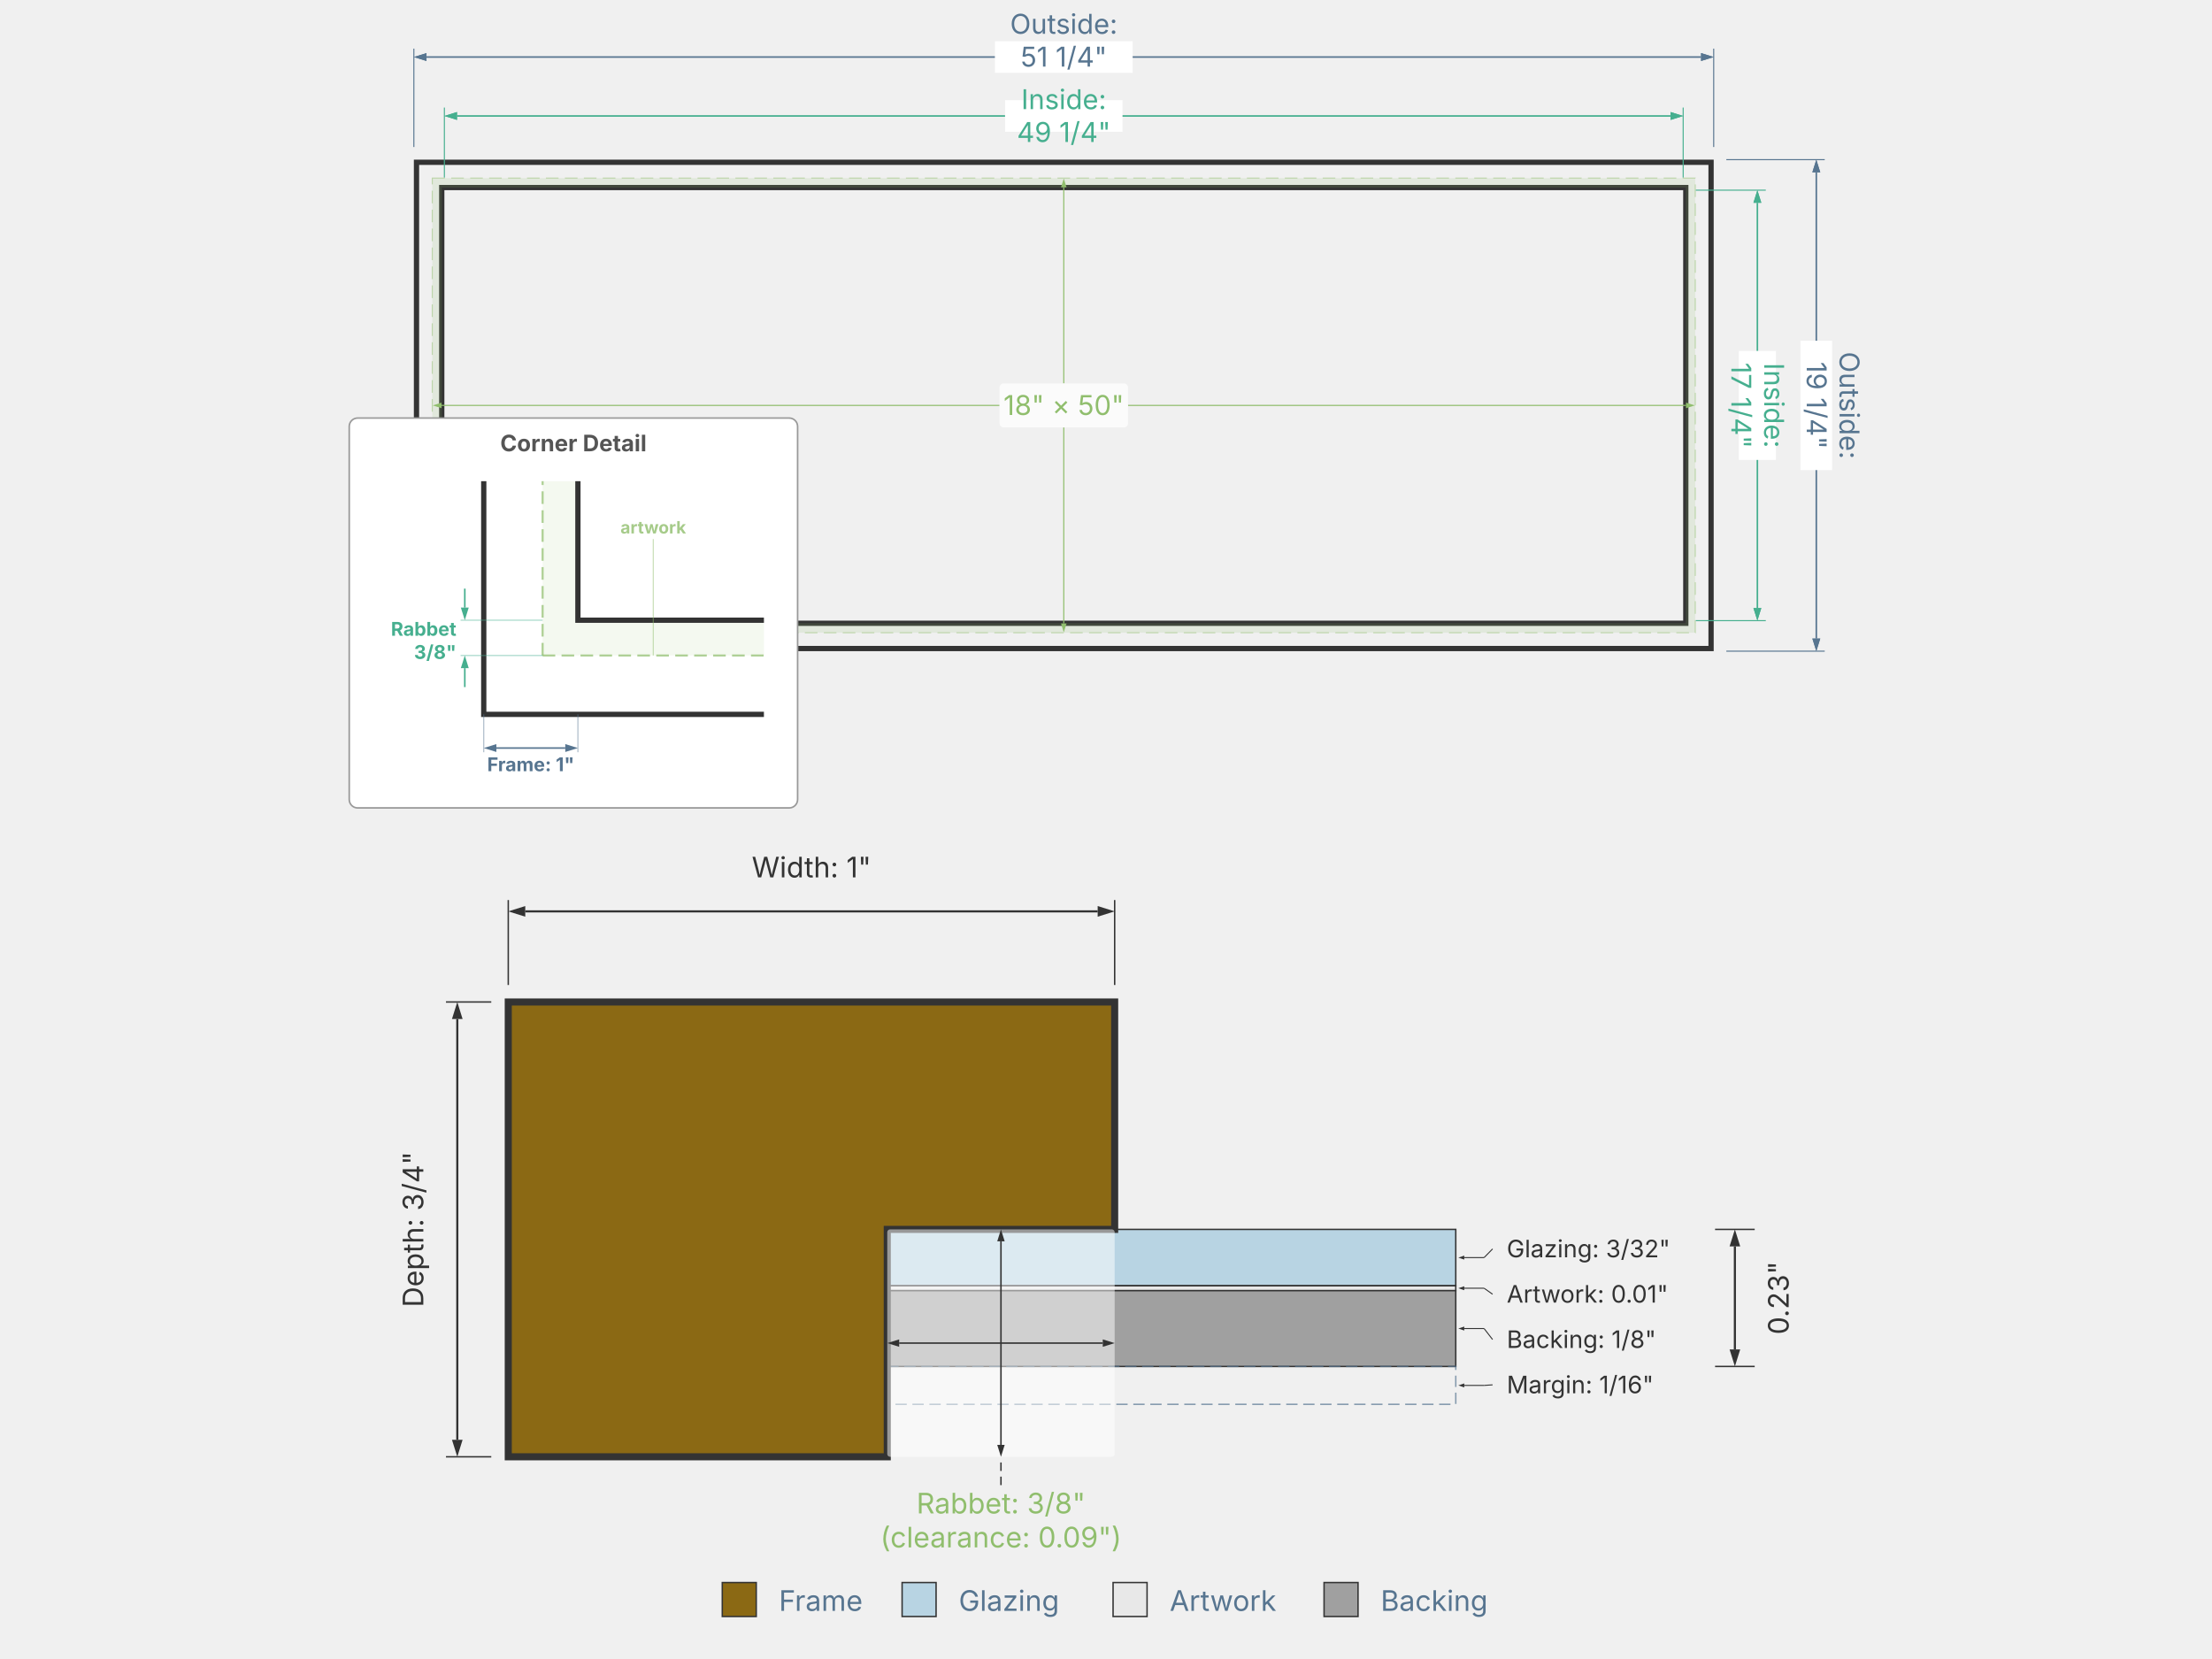
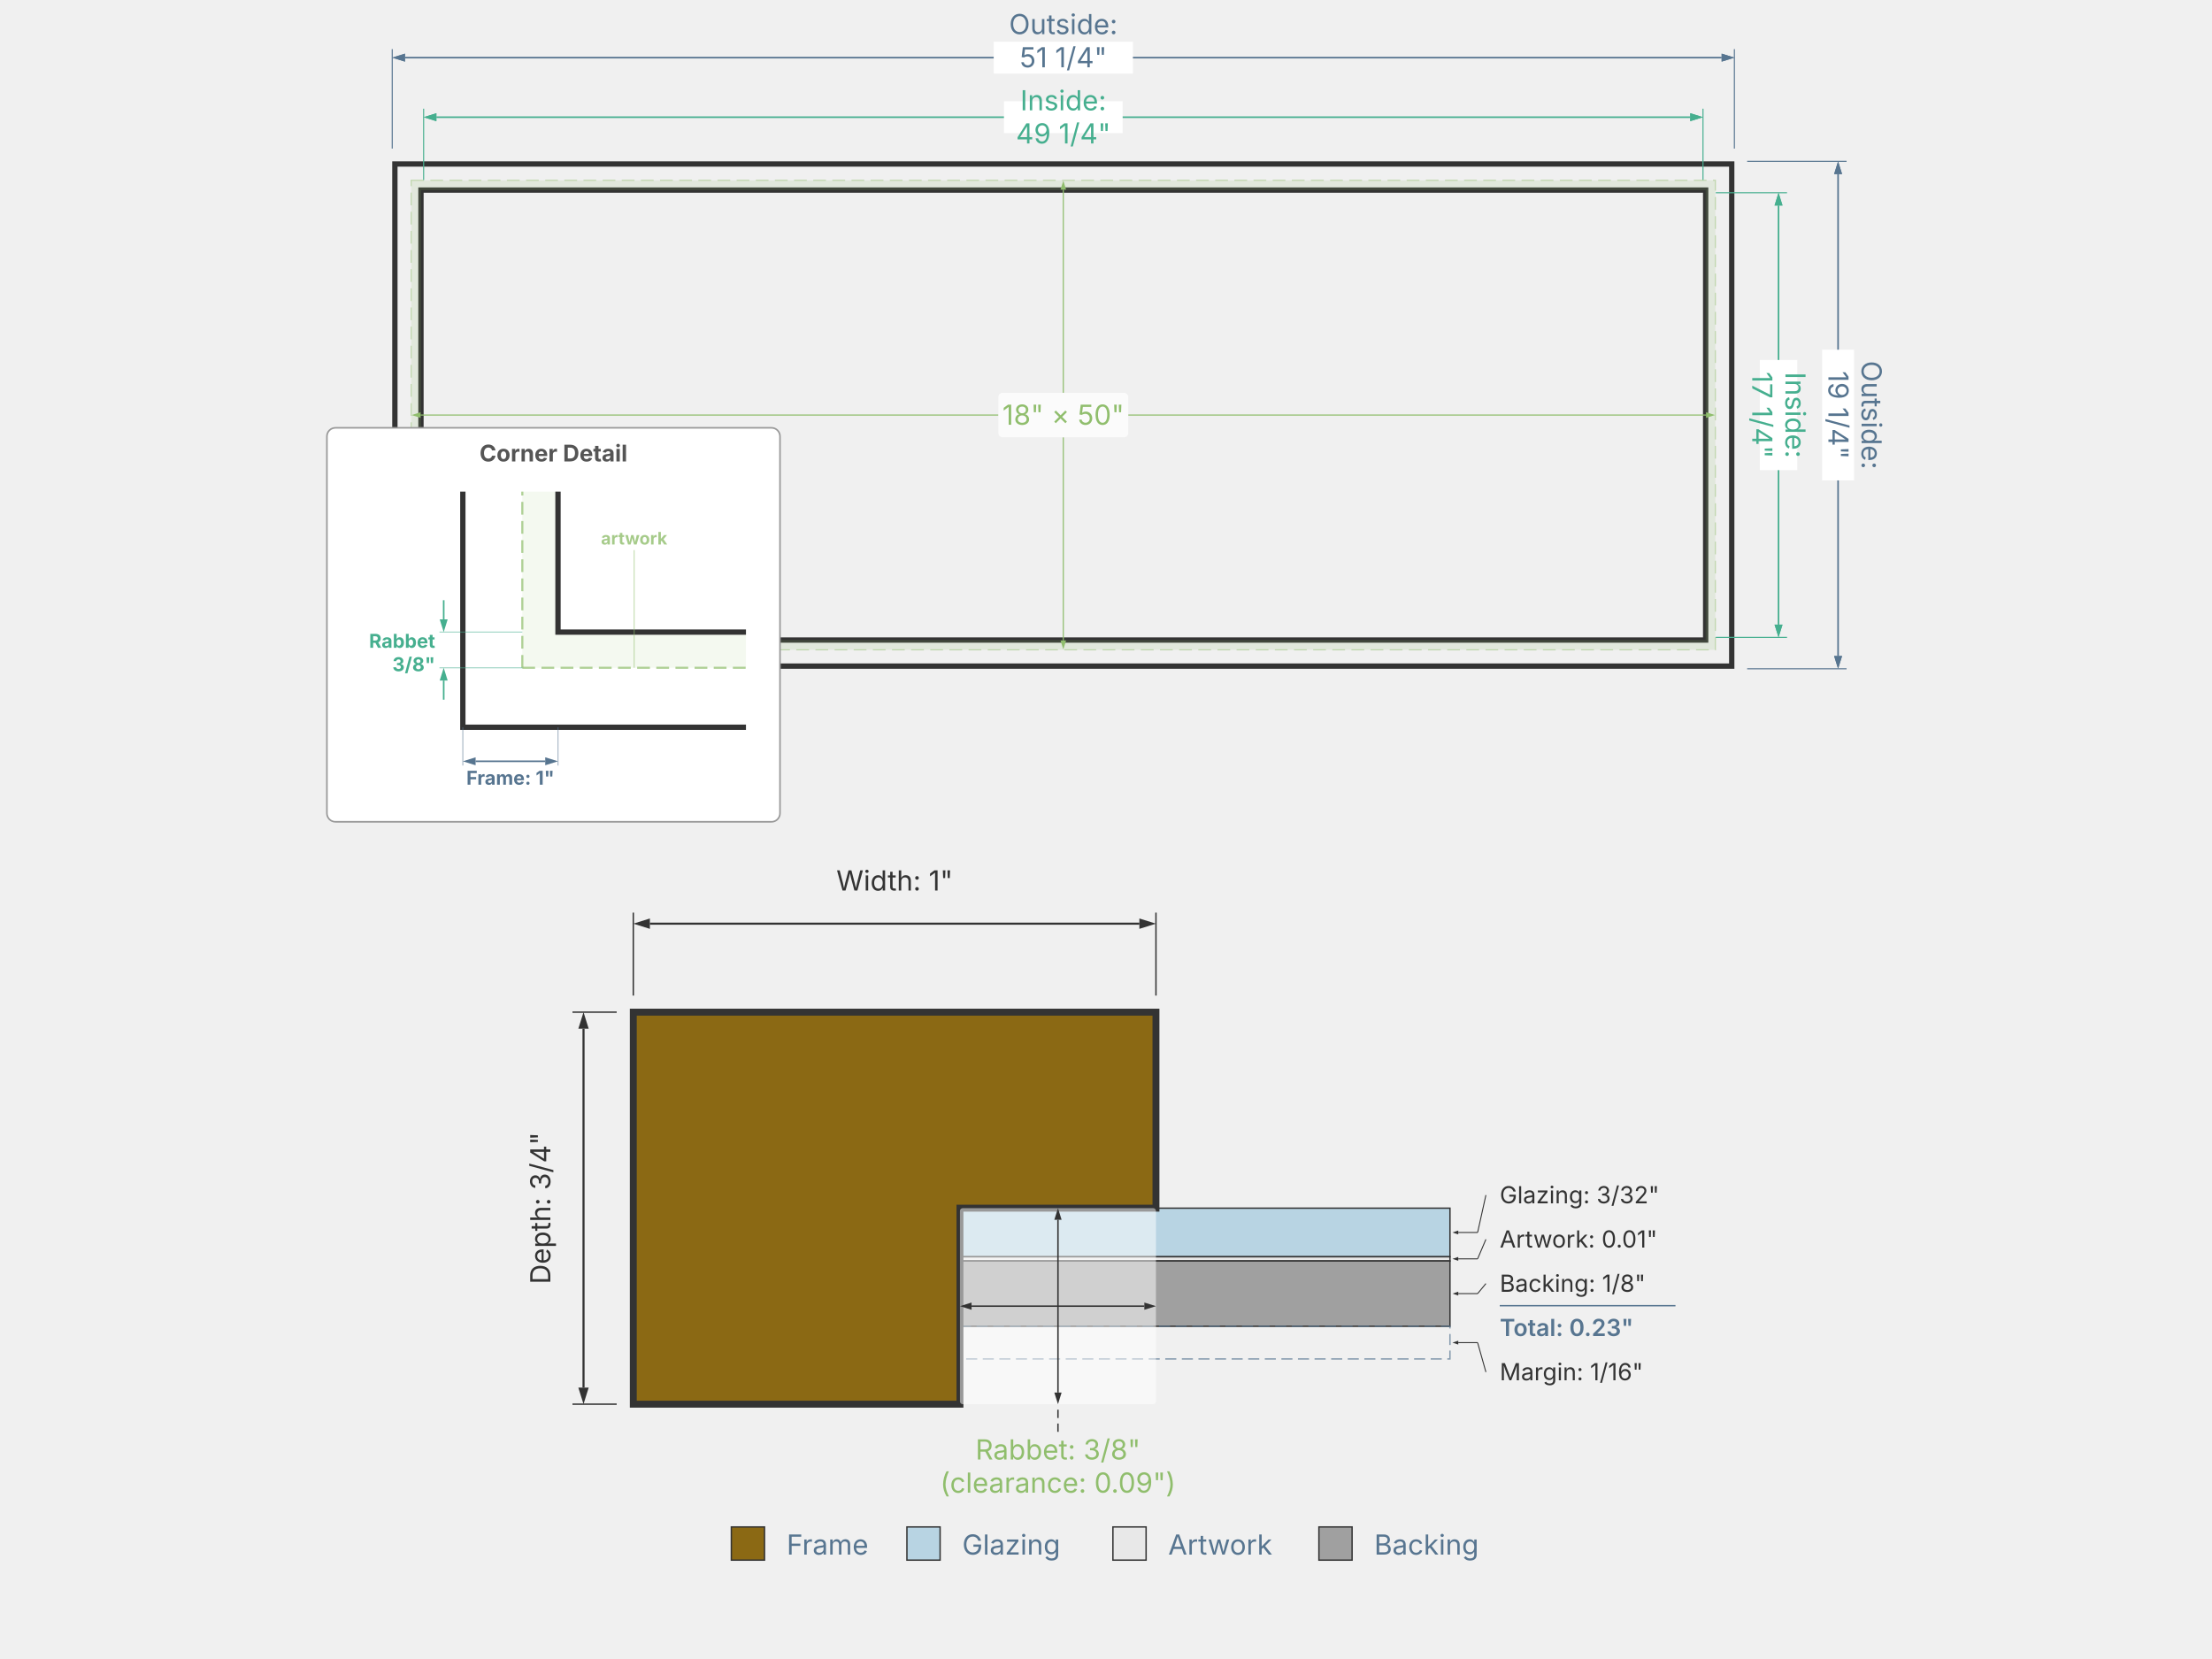
<svg xmlns="http://www.w3.org/2000/svg" viewBox="0 0 800.00 600.00">
-   <g id="plan-view" transform="translate(80.21, 4.64) scale(0.7613)">
+   <g id="plan-view" transform="translate(76.84, 4.69) scale(0.7693)">
    <g id="geometry">
-       <rect x="92.50" y="71.00" width="615.00" height="231.00" stroke="#333333" stroke-width="2.5" fill="none" />
-       <rect x="104.50" y="83.00" width="591.00" height="207.00" stroke="#333333" stroke-width="2.5" fill="none" />
+       <rect x="85.76" y="71.00" width="628.48" height="236.06" stroke="#333333" stroke-width="2.5" fill="none" />
+       <rect x="98.02" y="83.26" width="603.96" height="211.54" stroke="#333333" stroke-width="2.5" fill="none" />
    </g>
    <g id="rabbet-overlap">
-       <path d="M100.00,78.50 h600.00 v216.00 h-600.00 Z M104.50,83.00 v207.00 h591.00 v-207.00 Z" fill="#90be6d" fill-opacity="0.15" fill-rule="evenodd" stroke="none" />
+       <path d="M93.42,78.66 h613.15 v220.74 h-613.15 Z M98.02,83.26 v211.54 h603.96 v-211.54 Z" fill="#90be6d" fill-opacity="0.15" fill-rule="evenodd" stroke="none" />
    </g>
    <g id="content-boundary">
-       <rect x="100.00" y="78.50" width="600.00" height="216.00" stroke="#90be6d" stroke-width="0.5" stroke-dasharray="6,3" fill="none" opacity="0.5" />
+       <rect x="93.42" y="78.66" width="613.15" height="220.74" stroke="#90be6d" stroke-width="0.5" stroke-dasharray="6,3" fill="none" opacity="0.5" />
    </g>
    <g id="dimensions">
      <g class="dimension">
-         <line x1="105.75" y1="78.25" x2="105.75" y2="45.00" stroke="#46af8f" stroke-width="0.5" />
-         <line x1="694.25" y1="78.25" x2="694.25" y2="45.00" stroke="#46af8f" stroke-width="0.5" />
-         <polygon points="105.75,49.00 111.75,50.88 111.75,47.12" fill="#46af8f" data-arrow="true" />
-         <line x1="111.75" y1="49.00" x2="688.25" y2="49.00" stroke="#46af8f" stroke-width="0.75" />
-         <polygon points="694.25,49.00 688.25,47.12 688.25,50.88" fill="#46af8f" data-arrow="true" />
+         <line x1="99.27" y1="78.51" x2="99.27" y2="45.00" stroke="#46af8f" stroke-width="0.5" />
+         <line x1="700.73" y1="78.51" x2="700.73" y2="45.00" stroke="#46af8f" stroke-width="0.5" />
+         <polygon points="99.27,49.00 105.27,50.88 105.27,47.12" fill="#46af8f" data-arrow="true" />
+         <line x1="105.27" y1="49.00" x2="694.73" y2="49.00" stroke="#46af8f" stroke-width="0.75" />
+         <polygon points="700.73,49.00 694.73,47.12 694.73,50.88" fill="#46af8f" data-arrow="true" />
        <rect x="372.10" y="41.50" width="55.80" height="15.00" fill="#FFFFFF" stroke="none" />
-         <polygon points="105.75,49.00 111.75,50.88 111.75,47.12" fill="#46af8f" data-arrow="true" />
-         <polygon points="694.25,49.00 688.25,47.12 688.25,50.88" fill="#46af8f" data-arrow="true" />
+         <polygon points="99.27,49.00 105.27,50.88 105.27,47.12" fill="#46af8f" data-arrow="true" />
+         <polygon points="700.73,49.00 694.73,47.12 694.73,50.88" fill="#46af8f" data-arrow="true" />
      </g>
      <g class="dimension">
-         <line x1="91.25" y1="63.75" x2="91.25" y2="17.00" stroke="#577590" stroke-width="0.5" />
-         <line x1="708.75" y1="63.75" x2="708.75" y2="17.00" stroke="#577590" stroke-width="0.5" />
-         <polygon points="91.25,21.00 97.25,22.88 97.25,19.12" fill="#577590" data-arrow="true" />
-         <line x1="97.25" y1="21.00" x2="702.75" y2="21.00" stroke="#577590" stroke-width="0.75" />
-         <polygon points="708.75,21.00 702.75,19.12 702.75,22.88" fill="#577590" data-arrow="true" />
+         <line x1="84.51" y1="63.75" x2="84.51" y2="17.00" stroke="#577590" stroke-width="0.5" />
+         <line x1="715.49" y1="63.75" x2="715.49" y2="17.00" stroke="#577590" stroke-width="0.5" />
+         <polygon points="84.51,21.00 90.51,22.88 90.51,19.12" fill="#577590" data-arrow="true" />
+         <line x1="90.51" y1="21.00" x2="709.49" y2="21.00" stroke="#577590" stroke-width="0.75" />
+         <polygon points="715.49,21.00 709.49,19.12 709.49,22.88" fill="#577590" data-arrow="true" />
        <rect x="367.28" y="13.50" width="65.44" height="15.00" fill="#FFFFFF" stroke="none" />
-         <polygon points="91.25,21.00 97.25,22.88 97.25,19.12" fill="#577590" data-arrow="true" />
-         <polygon points="708.75,21.00 702.75,19.12 702.75,22.88" fill="#577590" data-arrow="true" />
+         <polygon points="84.51,21.00 90.51,22.88 90.51,19.12" fill="#577590" data-arrow="true" />
+         <polygon points="715.49,21.00 709.49,19.12 709.49,22.88" fill="#577590" data-arrow="true" />
      </g>
      <g class="dimension">
-         <line x1="700.25" y1="84.25" x2="733.50" y2="84.25" stroke="#46af8f" stroke-width="0.5" />
-         <line x1="700.25" y1="288.75" x2="733.50" y2="288.75" stroke="#46af8f" stroke-width="0.5" />
-         <polygon points="729.50,84.25 727.62,90.25 731.38,90.25" fill="#46af8f" data-arrow="true" />
-         <line x1="729.50" y1="90.25" x2="729.50" y2="282.75" stroke="#46af8f" stroke-width="0.75" />
-         <polygon points="729.50,288.75 731.38,282.75 727.62,282.75" fill="#46af8f" data-arrow="true" />
-         <rect x="720.70" y="160.60" width="17.60" height="51.80" fill="#FFFFFF" stroke="none" />
-         <polygon points="729.50,84.25 727.62,90.25 731.38,90.25" fill="#46af8f" data-arrow="true" />
-         <polygon points="729.50,288.75 731.38,282.75 727.62,282.75" fill="#46af8f" data-arrow="true" />
+         <line x1="706.73" y1="84.51" x2="740.24" y2="84.51" stroke="#46af8f" stroke-width="0.5" />
+         <line x1="706.73" y1="293.55" x2="740.24" y2="293.55" stroke="#46af8f" stroke-width="0.5" />
+         <polygon points="736.24,84.51 734.37,90.51 738.12,90.51" fill="#46af8f" data-arrow="true" />
+         <line x1="736.24" y1="90.51" x2="736.24" y2="287.55" stroke="#46af8f" stroke-width="0.75" />
+         <polygon points="736.24,293.55 738.12,287.55 734.37,287.55" fill="#46af8f" data-arrow="true" />
+         <rect x="727.44" y="163.13" width="17.60" height="51.80" fill="#FFFFFF" stroke="none" />
+         <polygon points="736.24,84.51 734.37,90.51 738.12,90.51" fill="#46af8f" data-arrow="true" />
+         <polygon points="736.24,293.55 738.12,287.55 734.37,287.55" fill="#46af8f" data-arrow="true" />
      </g>
      <g class="dimension">
-         <line x1="714.75" y1="69.75" x2="761.50" y2="69.75" stroke="#577590" stroke-width="0.5" />
-         <line x1="714.75" y1="303.25" x2="761.50" y2="303.25" stroke="#577590" stroke-width="0.5" />
-         <polygon points="757.50,69.75 755.62,75.75 759.38,75.75" fill="#577590" data-arrow="true" />
-         <line x1="757.50" y1="75.75" x2="757.50" y2="297.25" stroke="#577590" stroke-width="0.75" />
-         <polygon points="757.50,303.25 759.38,297.25 755.62,297.25" fill="#577590" data-arrow="true" />
-         <rect x="750.00" y="155.78" width="15.00" height="61.44" fill="#FFFFFF" stroke="none" />
-         <polygon points="757.50,69.75 755.62,75.75 759.38,75.75" fill="#577590" data-arrow="true" />
-         <polygon points="757.50,303.25 759.38,297.25 755.62,297.25" fill="#577590" data-arrow="true" />
+         <line x1="721.49" y1="69.75" x2="768.24" y2="69.75" stroke="#577590" stroke-width="0.5" />
+         <line x1="721.49" y1="308.31" x2="768.24" y2="308.31" stroke="#577590" stroke-width="0.5" />
+         <polygon points="764.24,69.75 762.37,75.75 766.12,75.75" fill="#577590" data-arrow="true" />
+         <line x1="764.24" y1="75.75" x2="764.24" y2="302.31" stroke="#577590" stroke-width="0.75" />
+         <polygon points="764.24,308.31 766.12,302.31 762.37,302.31" fill="#577590" data-arrow="true" />
+         <rect x="756.74" y="158.31" width="15.00" height="61.44" fill="#FFFFFF" stroke="none" />
+         <polygon points="764.24,69.75 762.37,75.75 766.12,75.75" fill="#577590" data-arrow="true" />
+         <polygon points="764.24,308.31 766.12,302.31 762.37,302.31" fill="#577590" data-arrow="true" />
      </g>
      <text transform="translate(400.00, 45.75)" fill="#46af8f" font-family="Inter, system-ui, -apple-system, sans-serif" font-size="13px" text-anchor="middle">Inside:</text>
      <text transform="translate(400.00, 61.35)" fill="#46af8f" font-family="Inter, system-ui, -apple-system, sans-serif" font-size="13px" text-anchor="middle">49 1/4"</text>
      <text transform="translate(400.00, 9.95)" fill="#577590" font-family="Inter, system-ui, -apple-system, sans-serif" font-size="13px" text-anchor="middle">Outside:</text>
      <text transform="translate(400.00, 25.55)" fill="#577590" font-family="Inter, system-ui, -apple-system, sans-serif" font-size="13px" text-anchor="middle">51 1/4"</text>
-       <text transform="rotate(90 737.30 186.50)" x="737.30" y="191.05" fill="#46af8f" font-family="Inter, system-ui, -apple-system, sans-serif" font-size="13px" text-anchor="middle">Inside:</text>
-       <text transform="rotate(90 721.70 186.50)" x="721.70" y="191.05" fill="#46af8f" font-family="Inter, system-ui, -apple-system, sans-serif" font-size="13px" text-anchor="middle">17 1/4"</text>
-       <text transform="rotate(90 773.10 186.50)" x="773.10" y="191.05" fill="#577590" font-family="Inter, system-ui, -apple-system, sans-serif" font-size="13px" text-anchor="middle">Outside:</text>
-       <text transform="rotate(90 757.50 186.50)" x="757.50" y="191.05" fill="#577590" font-family="Inter, system-ui, -apple-system, sans-serif" font-size="13px" text-anchor="middle">19 1/4"</text>
+       <text transform="rotate(90 744.04 189.03)" x="744.04" y="193.58" fill="#46af8f" font-family="Inter, system-ui, -apple-system, sans-serif" font-size="13px" text-anchor="middle">Inside:</text>
+       <text transform="rotate(90 728.44 189.03)" x="728.44" y="193.58" fill="#46af8f" font-family="Inter, system-ui, -apple-system, sans-serif" font-size="13px" text-anchor="middle">17 1/4"</text>
+       <text transform="rotate(90 779.84 189.03)" x="779.84" y="193.58" fill="#577590" font-family="Inter, system-ui, -apple-system, sans-serif" font-size="13px" text-anchor="middle">Outside:</text>
+       <text transform="rotate(90 764.24 189.03)" x="764.24" y="193.58" fill="#577590" font-family="Inter, system-ui, -apple-system, sans-serif" font-size="13px" text-anchor="middle">19 1/4"</text>
    </g>
    <g id="artwork-indicator">
-       <polygon points="100.20,186.50 104.40,187.81 104.40,185.19" fill="#90be6d" data-arrow="true" />
-       <line x1="104.40" y1="186.50" x2="369.48" y2="186.50" stroke="#90be6d" stroke-width="0.525" />
-       <line x1="430.52" y1="186.50" x2="695.60" y2="186.50" stroke="#90be6d" stroke-width="0.525" />
-       <polygon points="699.80,186.50 695.60,185.19 695.60,187.81" fill="#90be6d" data-arrow="true" />
-       <polygon points="400.00,78.70 398.69,82.90 401.31,82.90" fill="#90be6d" data-arrow="true" />
-       <line x1="400.00" y1="82.90" x2="400.00" y2="176.05" stroke="#90be6d" stroke-width="0.525" />
-       <line x1="400.00" y1="196.95" x2="400.00" y2="290.10" stroke="#90be6d" stroke-width="0.525" />
-       <polygon points="400.00,294.30 401.31,290.10 398.69,290.10" fill="#90be6d" data-arrow="true" />
-       <rect x="369.48" y="176.05" width="61.04" height="20.90" fill="#FFFFFF" fill-opacity="0.75" stroke="none" rx="2" />
-       <text transform="translate(400.00, 191.05)" fill="#90be6d" font-family="Inter, system-ui, -apple-system, sans-serif" font-size="13.00px" text-anchor="middle">18" × 50"</text>
+       <polygon points="93.62,189.03 97.82,190.34 97.82,187.72" fill="#90be6d" data-arrow="true" />
+       <line x1="97.82" y1="189.03" x2="369.48" y2="189.03" stroke="#90be6d" stroke-width="0.525" />
+       <line x1="430.52" y1="189.03" x2="702.18" y2="189.03" stroke="#90be6d" stroke-width="0.525" />
+       <polygon points="706.38,189.03 702.18,187.72 702.18,190.34" fill="#90be6d" data-arrow="true" />
+       <polygon points="400.00,78.86 398.69,83.06 401.31,83.06" fill="#90be6d" data-arrow="true" />
+       <line x1="400.00" y1="83.06" x2="400.00" y2="178.58" stroke="#90be6d" stroke-width="0.525" />
+       <line x1="400.00" y1="199.48" x2="400.00" y2="295.00" stroke="#90be6d" stroke-width="0.525" />
+       <polygon points="400.00,299.20 401.31,295.00 398.69,295.00" fill="#90be6d" data-arrow="true" />
+       <rect x="369.48" y="178.58" width="61.04" height="20.90" fill="#FFFFFF" fill-opacity="0.75" stroke="none" rx="2" />
+       <text transform="translate(400.00, 193.58)" fill="#90be6d" font-family="Inter, system-ui, -apple-system, sans-serif" font-size="13.00px" text-anchor="middle">18" × 50"</text>
    </g>
    <g id="corner-detail">
      <defs>
        <clipPath id="corner-detail-clip">
-           <rect x="64.55" y="216.50" width="205.00" height="157.22" />
+           <rect x="57.81" y="219.03" width="205.00" height="157.22" />
        </clipPath>
      </defs>
-       <rect x="60.55" y="192.50" width="213.00" height="185.22" fill="#FFFFFF" stroke="#999" stroke-width="0.75" rx="4" />
-       <text transform="translate(167.05, 208.30)" fill="#555" font-family="Inter, system-ui, -apple-system, sans-serif" font-size="10.8" font-weight="bold" text-anchor="middle">Corner Detail</text>
+       <rect x="53.81" y="195.03" width="213.00" height="185.22" fill="#FFFFFF" stroke="#999" stroke-width="0.75" rx="4" />
+       <text transform="translate(160.31, 210.83)" fill="#555" font-family="Inter, system-ui, -apple-system, sans-serif" font-size="10.8" font-weight="bold" text-anchor="middle">Corner Detail</text>
      <g clip-path="url(#corner-detail-clip)">
-         <path d="M152.41,222.50 V305.31 H257.55 V288.54 H169.18 V222.50 H152.41 Z" fill="#90be6d" fill-opacity="0.10" stroke="none" />
-         <line x1="152.41" y1="305.31" x2="257.55" y2="305.31" stroke="#90be6d" stroke-width="1" stroke-dasharray="6,3" opacity="0.7" />
-         <line x1="152.41" y1="305.31" x2="152.41" y2="222.50" stroke="#90be6d" stroke-width="1" stroke-dasharray="6,3" opacity="0.7" />
-         <polyline points="124.45,222.50 124.45,333.27 257.55,333.27" fill="none" stroke="#333333" stroke-width="2.5" stroke-linejoin="miter" />
-         <polyline points="169.18,222.50 169.18,288.54 257.55,288.54" fill="none" stroke="#333333" stroke-width="2.5" stroke-linejoin="miter" />
+         <path d="M145.66,225.03 V307.84 H250.81 V291.07 H162.44 V225.03 H145.66 Z" fill="#90be6d" fill-opacity="0.10" stroke="none" />
+         <line x1="145.66" y1="307.84" x2="250.81" y2="307.84" stroke="#90be6d" stroke-width="1" stroke-dasharray="6,3" opacity="0.7" />
+         <line x1="145.66" y1="307.84" x2="145.66" y2="225.03" stroke="#90be6d" stroke-width="1" stroke-dasharray="6,3" opacity="0.7" />
+         <polyline points="117.71,225.03 117.71,335.80 250.81,335.80" fill="none" stroke="#333333" stroke-width="2.5" stroke-linejoin="miter" />
+         <polyline points="162.44,225.03 162.44,291.07 250.81,291.07" fill="none" stroke="#333333" stroke-width="2.5" stroke-linejoin="miter" />
      </g>
      <defs>
        <clipPath id="corner-detail-annot-clip">
-           <rect x="62.55" y="194.50" width="209.00" height="181.22" />
+           <rect x="55.81" y="197.03" width="209.00" height="181.22" />
        </clipPath>
      </defs>
      <g clip-path="url(#corner-detail-annot-clip)">
-         <line x1="124.45" y1="333.27" x2="124.45" y2="351.27" stroke="#577590" stroke-width="0.5" opacity="0.5" />
-         <line x1="169.18" y1="333.27" x2="169.18" y2="351.27" stroke="#577590" stroke-width="0.5" opacity="0.5" />
-         <polygon points="124.45,349.27 130.45,351.14 130.45,347.39" fill="#577590" data-arrow="true" />
-         <line x1="130.45" y1="349.27" x2="163.18" y2="349.27" stroke="#577590" stroke-width="0.75" />
-         <polygon points="169.18,349.27 163.18,347.39 163.18,351.14" fill="#577590" data-arrow="true" />
-         <text transform="translate(146.81, 360.27)" font-family="Inter, system-ui, -apple-system, sans-serif" font-size="9.0px" fill="#577590" font-weight="bold" text-anchor="middle">Frame: 1"</text>
-         <line x1="152.41" y1="288.54" x2="113.45" y2="288.54" stroke="#46af8f" stroke-width="0.5" opacity="0.5" />
-         <line x1="152.41" y1="305.31" x2="113.45" y2="305.31" stroke="#46af8f" stroke-width="0.5" opacity="0.5" />
-         <line x1="115.45" y1="273.54" x2="115.45" y2="282.54" stroke="#46af8f" stroke-width="0.75" />
-         <polygon points="115.45,288.54 117.32,282.54 113.57,282.54" fill="#46af8f" data-arrow="true" />
-         <line x1="115.45" y1="320.31" x2="115.45" y2="311.31" stroke="#46af8f" stroke-width="0.75" />
-         <polygon points="115.45,305.31 113.57,311.31 117.32,311.31" fill="#46af8f" data-arrow="true" />
-         <text transform="translate(111.45, 295.92)" font-family="Inter, system-ui, -apple-system, sans-serif" font-size="9.0px" fill="#46af8f" text-anchor="end" font-weight="bold">Rabbet</text>
-         <text transform="translate(111.45, 306.92)" font-family="Inter, system-ui, -apple-system, sans-serif" font-size="9.0px" fill="#46af8f" text-anchor="end" font-weight="bold">3/8"</text>
-         <line x1="204.98" y1="305.31" x2="204.98" y2="248.56" stroke="#90be6d" stroke-width="0.5" opacity="0.5" />
-         <rect x="186.33" y="240.27" width="37.29" height="9.72" fill="#FFFFFF" stroke="none" rx="1" />
-         <text transform="translate(204.98, 247.34)" fill="#90be6d" font-family="Inter, system-ui, -apple-system, sans-serif" font-size="8.1" text-anchor="middle" font-weight="bold" opacity="0.8">artwork</text>
+         <line x1="117.71" y1="335.80" x2="117.71" y2="353.80" stroke="#577590" stroke-width="0.5" opacity="0.5" />
+         <line x1="162.44" y1="335.80" x2="162.44" y2="353.80" stroke="#577590" stroke-width="0.5" opacity="0.5" />
+         <polygon points="117.71,351.80 123.71,353.67 123.71,349.92" fill="#577590" data-arrow="true" />
+         <line x1="123.71" y1="351.80" x2="156.44" y2="351.80" stroke="#577590" stroke-width="0.75" />
+         <polygon points="162.44,351.80 156.44,349.92 156.44,353.67" fill="#577590" data-arrow="true" />
+         <text transform="translate(140.07, 362.80)" font-family="Inter, system-ui, -apple-system, sans-serif" font-size="9.0px" fill="#577590" font-weight="bold" text-anchor="middle">Frame: 1"</text>
+         <line x1="145.66" y1="291.07" x2="106.71" y2="291.07" stroke="#46af8f" stroke-width="0.5" opacity="0.5" />
+         <line x1="145.66" y1="307.84" x2="106.71" y2="307.84" stroke="#46af8f" stroke-width="0.5" opacity="0.5" />
+         <line x1="108.71" y1="276.07" x2="108.71" y2="285.07" stroke="#46af8f" stroke-width="0.75" />
+         <polygon points="108.71,291.07 110.58,285.07 106.83,285.07" fill="#46af8f" data-arrow="true" />
+         <line x1="108.71" y1="322.84" x2="108.71" y2="313.84" stroke="#46af8f" stroke-width="0.75" />
+         <polygon points="108.71,307.84 106.83,313.84 110.58,313.84" fill="#46af8f" data-arrow="true" />
+         <text transform="translate(104.71, 298.45)" font-family="Inter, system-ui, -apple-system, sans-serif" font-size="9.0px" fill="#46af8f" text-anchor="end" font-weight="bold">Rabbet</text>
+         <text transform="translate(104.71, 309.45)" font-family="Inter, system-ui, -apple-system, sans-serif" font-size="9.0px" fill="#46af8f" text-anchor="end" font-weight="bold">3/8"</text>
+         <line x1="198.24" y1="307.84" x2="198.24" y2="251.09" stroke="#90be6d" stroke-width="0.5" opacity="0.5" />
+         <rect x="179.59" y="242.80" width="37.29" height="9.72" fill="#FFFFFF" stroke="none" rx="1" />
+         <text transform="translate(198.24, 249.88)" fill="#90be6d" font-family="Inter, system-ui, -apple-system, sans-serif" font-size="8.1" text-anchor="middle" font-weight="bold" opacity="0.8">artwork</text>
      </g>
    </g>
  </g>
-   <g id="section-view" transform="translate(-9.68, 310.15) scale(1.0242)">
-     <g id="section-content" transform="translate(2.50, 0)">
+   <g id="section-view" transform="translate(0.00, 308.18) scale(1)">
+     <g id="section-content" transform="translate(0.00, 0)">
      <g id="section-geometry">
-         <rect x="320.26" y="131.30" width="200.75" height="19.91" stroke="#333333" stroke-width="0.5" fill="#B8D4E3" />
-         <rect x="320.26" y="151.21" width="200.75" height="1.71" stroke="#333333" stroke-width="0.5" fill="#E8E8E8" />
-         <rect x="320.26" y="152.93" width="200.75" height="26.77" stroke="#333333" stroke-width="0.5" fill="#A0A0A0" />
-         <rect x="320.26" y="179.69" width="200.75" height="13.38" stroke="#577590" stroke-width="0.5" stroke-dasharray="4,2" fill="none" opacity="0.7" />
-         <polygon points="186.43,51.00 400.56,51.00 400.56,131.30 320.26,131.30 320.26,211.60 186.43,211.60" stroke="#333333" stroke-width="2.5" fill="#8B6914" />
+         <rect x="347.18" y="128.77" width="177.22" height="17.58" stroke="#333333" stroke-width="0.5" fill="#B8D4E3" />
+         <rect x="347.18" y="146.35" width="177.22" height="1.51" stroke="#333333" stroke-width="0.5" fill="#E8E8E8" />
+         <rect x="347.18" y="147.86" width="177.22" height="23.63" stroke="#333333" stroke-width="0.5" fill="#A0A0A0" />
+         <rect x="347.18" y="171.49" width="177.22" height="11.81" stroke="#577590" stroke-width="0.5" stroke-dasharray="4,2" fill="none" opacity="0.7" />
+         <polygon points="229.04,57.88 418.07,57.88 418.07,128.77 347.18,128.77 347.18,199.66 229.04,199.66" stroke="#333333" stroke-width="2.5" fill="#8B6914" />
      </g>
      <g id="section-dimensions">
-         <line x1="180.43" y1="51.00" x2="164.43" y2="51.00" stroke="#333333" stroke-width="0.5" />
-         <line x1="180.43" y1="211.60" x2="164.43" y2="211.60" stroke="#333333" stroke-width="0.5" />
-         <polygon points="168.43,51.00 166.55,57.00 170.30,57.00" fill="#333333" data-arrow="true" />
-         <line x1="168.43" y1="57.00" x2="168.43" y2="205.60" stroke="#333333" stroke-width="0.75" />
-         <polygon points="168.43,211.60 170.30,205.60 166.55,205.60" fill="#333333" data-arrow="true" />
-         <text x="156.43" y="131.30" fill="#333333" font-family="Inter, system-ui, -apple-system, sans-serif" font-size="10px" text-anchor="middle" transform="rotate(-90 156.43 131.30)">Depth: 3/4"</text>
-         <line x1="186.43" y1="45.00" x2="186.43" y2="15.00" stroke="#333333" stroke-width="0.5" />
-         <line x1="400.56" y1="45.00" x2="400.56" y2="15.00" stroke="#333333" stroke-width="0.5" />
-         <polygon points="186.43,19.00 192.43,20.88 192.43,17.12" fill="#333333" data-arrow="true" />
-         <line x1="192.43" y1="19.00" x2="394.56" y2="19.00" stroke="#333333" stroke-width="0.75" />
-         <polygon points="400.56,19.00 394.56,17.12 394.56,20.88" fill="#333333" data-arrow="true" />
-         <text transform="translate(293.49, 7.00)" fill="#333333" font-family="Inter, system-ui, -apple-system, sans-serif" font-size="10px" text-anchor="middle">Width: 1"</text>
-         <rect x="320.26" y="131.30" width="80.30" height="80.30" fill="#FFFFFF" fill-opacity="0.5" stroke="none" rx="1" />
-         <polygon points="320.26,171.45 324.46,172.76 324.46,170.14" fill="#333333" data-arrow="true" />
-         <line x1="324.46" y1="171.45" x2="396.36" y2="171.45" stroke="#333333" stroke-width="0.525" />
-         <polygon points="400.56,171.45 396.36,170.14 396.36,172.76" fill="#333333" data-arrow="true" />
-         <polygon points="360.41,131.30 359.10,135.50 361.72,135.50" fill="#333333" data-arrow="true" />
-         <line x1="360.41" y1="135.50" x2="360.41" y2="207.40" stroke="#333333" stroke-width="0.525" />
-         <polygon points="360.41,211.60 361.72,207.40 359.10,207.40" fill="#333333" data-arrow="true" />
-         <polygon points="521.91,141.26 524.01,141.96 524.01,140.56" fill="#333333" data-arrow="true" />
-         <line x1="524.01" y1="141.26" x2="531.01" y2="141.26" stroke="#333333" stroke-width="0.35" />
-         <line x1="531.01" y1="141.26" x2="534.01" y2="138.19" stroke="#333333" stroke-width="0.35" />
-         <text transform="translate(539.01, 141.16)" fill="#333333" font-family="Inter, system-ui, -apple-system, sans-serif" font-size="8.5px">Glazing: 3/32"</text>
-         <polygon points="521.91,152.07 524.01,152.77 524.01,151.37" fill="#333333" data-arrow="true" />
-         <line x1="524.01" y1="152.07" x2="531.01" y2="152.07" stroke="#333333" stroke-width="0.35" />
-         <line x1="531.01" y1="152.07" x2="534.01" y2="154.19" stroke="#333333" stroke-width="0.35" />
-         <text transform="translate(539.01, 157.16)" fill="#333333" font-family="Inter, system-ui, -apple-system, sans-serif" font-size="8.5px">Artwork: 0.01"</text>
-         <polygon points="521.91,166.31 524.01,167.01 524.01,165.61" fill="#333333" data-arrow="true" />
-         <line x1="524.01" y1="166.31" x2="531.01" y2="166.31" stroke="#333333" stroke-width="0.35" />
-         <line x1="531.01" y1="166.31" x2="534.01" y2="170.19" stroke="#333333" stroke-width="0.35" />
-         <text transform="translate(539.01, 173.16)" fill="#333333" font-family="Inter, system-ui, -apple-system, sans-serif" font-size="8.5px">Backing: 1/8"</text>
-         <polygon points="521.91,186.39 524.01,187.09 524.01,185.69" fill="#333333" data-arrow="true" />
-         <line x1="524.01" y1="186.39" x2="531.01" y2="186.39" stroke="#333333" stroke-width="0.35" />
-         <line x1="531.01" y1="186.39" x2="534.01" y2="186.19" stroke="#333333" stroke-width="0.35" />
-         <text transform="translate(539.01, 189.16)" fill="#333333" font-family="Inter, system-ui, -apple-system, sans-serif" font-size="8.5px">Margin: 1/16"</text>
-         <line x1="612.57" y1="131.30" x2="626.57" y2="131.30" stroke="#333333" stroke-width="0.5" />
-         <line x1="612.57" y1="179.69" x2="626.57" y2="179.69" stroke="#333333" stroke-width="0.5" />
-         <polygon points="619.57,131.30 617.70,137.30 621.45,137.30" fill="#333333" data-arrow="true" />
-         <line x1="619.57" y1="137.30" x2="619.57" y2="173.69" stroke="#333333" stroke-width="0.75" />
-         <polygon points="619.57,179.69 621.45,173.69 617.70,173.69" fill="#333333" data-arrow="true" />
-         <text x="638.57" y="155.50" fill="#333333" font-family="Inter, system-ui, -apple-system, sans-serif" font-size="10px" text-anchor="middle" transform="rotate(-90 638.57 155.50)">0.23"</text>
-         <line x1="360.41" y1="213.60" x2="360.41" y2="221.60" stroke="#333333" stroke-width="0.5" stroke-dasharray="3,2" />
-         <text transform="translate(360.41, 231.60)" fill="#90be6d" font-family="Inter, system-ui, -apple-system, sans-serif" font-size="10px" text-anchor="middle">Rabbet: 3/8"</text>
-         <text transform="translate(360.41, 243.60)" fill="#90be6d" font-family="Inter, system-ui, -apple-system, sans-serif" font-size="10px" text-anchor="middle">(clearance: 0.09")</text>
+         <line x1="223.04" y1="57.88" x2="207.04" y2="57.88" stroke="#333333" stroke-width="0.5" />
+         <line x1="223.04" y1="199.66" x2="207.04" y2="199.66" stroke="#333333" stroke-width="0.5" />
+         <polygon points="211.04,57.88 209.16,63.88 212.91,63.88" fill="#333333" data-arrow="true" />
+         <line x1="211.04" y1="63.88" x2="211.04" y2="193.66" stroke="#333333" stroke-width="0.75" />
+         <polygon points="211.04,199.66 212.91,193.66 209.16,193.66" fill="#333333" data-arrow="true" />
+         <text x="199.04" y="128.77" fill="#333333" font-family="Inter, system-ui, -apple-system, sans-serif" font-size="10px" text-anchor="middle" transform="rotate(-90 199.04 128.77)">Depth: 3/4"</text>
+         <line x1="229.04" y1="51.88" x2="229.04" y2="21.88" stroke="#333333" stroke-width="0.5" />
+         <line x1="418.07" y1="51.88" x2="418.07" y2="21.88" stroke="#333333" stroke-width="0.5" />
+         <polygon points="229.04,25.88 235.04,27.75 235.04,24.00" fill="#333333" data-arrow="true" />
+         <line x1="235.04" y1="25.88" x2="412.07" y2="25.88" stroke="#333333" stroke-width="0.75" />
+         <polygon points="418.07,25.88 412.07,24.00 412.07,27.75" fill="#333333" data-arrow="true" />
+         <text transform="translate(323.55, 13.88)" fill="#333333" font-family="Inter, system-ui, -apple-system, sans-serif" font-size="10px" text-anchor="middle">Width: 1"</text>
+         <rect x="347.18" y="128.77" width="70.89" height="70.89" fill="#FFFFFF" fill-opacity="0.5" stroke="none" rx="1" />
+         <polygon points="347.18,164.21 351.38,165.52 351.38,162.90" fill="#333333" data-arrow="true" />
+         <line x1="351.38" y1="164.21" x2="413.87" y2="164.21" stroke="#333333" stroke-width="0.525" />
+         <polygon points="418.07,164.21 413.87,162.90 413.87,165.52" fill="#333333" data-arrow="true" />
+         <polygon points="382.63,128.77 381.31,132.97 383.94,132.97" fill="#333333" data-arrow="true" />
+         <line x1="382.63" y1="132.97" x2="382.63" y2="195.46" stroke="#333333" stroke-width="0.525" />
+         <polygon points="382.63,199.66 383.94,195.46 381.31,195.46" fill="#333333" data-arrow="true" />
+         <polygon points="525.30,137.56 527.40,138.26 527.40,136.86" fill="#333333" data-arrow="true" />
+         <line x1="527.40" y1="137.56" x2="534.40" y2="137.56" stroke="#333333" stroke-width="0.35" />
+         <line x1="534.40" y1="137.56" x2="537.40" y2="124.04" stroke="#333333" stroke-width="0.35" />
+         <text transform="translate(542.40, 127.01)" fill="#333333" font-family="Inter, system-ui, -apple-system, sans-serif" font-size="8.5px">Glazing: 3/32"</text>
+         <polygon points="525.30,147.10 527.40,147.80 527.40,146.40" fill="#333333" data-arrow="true" />
+         <line x1="527.40" y1="147.10" x2="534.40" y2="147.10" stroke="#333333" stroke-width="0.35" />
+         <line x1="534.40" y1="147.10" x2="537.40" y2="140.04" stroke="#333333" stroke-width="0.35" />
+         <text transform="translate(542.40, 143.01)" fill="#333333" font-family="Inter, system-ui, -apple-system, sans-serif" font-size="8.5px">Artwork: 0.01"</text>
+         <polygon points="525.30,159.67 527.40,160.37 527.40,158.97" fill="#333333" data-arrow="true" />
+         <line x1="527.40" y1="159.67" x2="534.40" y2="159.67" stroke="#333333" stroke-width="0.35" />
+         <line x1="534.40" y1="159.67" x2="537.40" y2="156.04" stroke="#333333" stroke-width="0.35" />
+         <text transform="translate(542.40, 159.01)" fill="#333333" font-family="Inter, system-ui, -apple-system, sans-serif" font-size="8.5px">Backing: 1/8"</text>
+         <line x1="542.40" y1="164.04" x2="605.96" y2="164.04" stroke="#577590" stroke-width="0.5" />
+         <text transform="translate(542.40, 175.01)" fill="#577590" font-family="Inter, system-ui, -apple-system, sans-serif" font-size="8.5px" font-weight="600">Total: 0.23"</text>
+         <polygon points="525.30,177.40 527.40,178.10 527.40,176.70" fill="#333333" data-arrow="true" />
+         <line x1="527.40" y1="177.40" x2="534.40" y2="177.40" stroke="#333333" stroke-width="0.35" />
+         <line x1="534.40" y1="177.40" x2="537.40" y2="188.04" stroke="#333333" stroke-width="0.35" />
+         <text transform="translate(542.40, 191.01)" fill="#333333" font-family="Inter, system-ui, -apple-system, sans-serif" font-size="8.5px">Margin: 1/16"</text>
+         <line x1="382.63" y1="201.66" x2="382.63" y2="209.66" stroke="#333333" stroke-width="0.5" stroke-dasharray="3,2" />
+         <text transform="translate(382.63, 219.66)" fill="#90be6d" font-family="Inter, system-ui, -apple-system, sans-serif" font-size="10px" text-anchor="middle">Rabbet: 3/8"</text>
+         <text transform="translate(382.63, 231.66)" fill="#90be6d" font-family="Inter, system-ui, -apple-system, sans-serif" font-size="10px" text-anchor="middle">(clearance: 0.09")</text>
      </g>
    </g>
    <g id="legend">
-       <rect x="264.50" y="256.00" width="12" height="12" fill="#8B6914" stroke="#333333" stroke-width="0.5" />
-       <text transform="translate(284.50, 266.00)" fill="#577590" font-family="Inter, system-ui, -apple-system, sans-serif" font-size="10px">Frame</text>
-       <rect x="328.00" y="256.00" width="12" height="12" fill="#B8D4E3" stroke="#333333" stroke-width="0.5" />
-       <text transform="translate(348.00, 266.00)" fill="#577590" font-family="Inter, system-ui, -apple-system, sans-serif" font-size="10px">Glazing</text>
-       <rect x="402.50" y="256.00" width="12" height="12" fill="#E8E8E8" stroke="#333333" stroke-width="0.5" />
-       <text transform="translate(422.50, 266.00)" fill="#577590" font-family="Inter, system-ui, -apple-system, sans-serif" font-size="10px">Artwork</text>
-       <rect x="477.00" y="256.00" width="12" height="12" fill="#A0A0A0" stroke="#333333" stroke-width="0.5" />
-       <text transform="translate(497.00, 266.00)" fill="#577590" font-family="Inter, system-ui, -apple-system, sans-serif" font-size="10px">Backing</text>
+       <rect x="264.50" y="244.06" width="12" height="12" fill="#8B6914" stroke="#333333" stroke-width="0.5" />
+       <text transform="translate(284.50, 254.06)" fill="#577590" font-family="Inter, system-ui, -apple-system, sans-serif" font-size="10px">Frame</text>
+       <rect x="328.00" y="244.06" width="12" height="12" fill="#B8D4E3" stroke="#333333" stroke-width="0.5" />
+       <text transform="translate(348.00, 254.06)" fill="#577590" font-family="Inter, system-ui, -apple-system, sans-serif" font-size="10px">Glazing</text>
+       <rect x="402.50" y="244.06" width="12" height="12" fill="#E8E8E8" stroke="#333333" stroke-width="0.5" />
+       <text transform="translate(422.50, 254.06)" fill="#577590" font-family="Inter, system-ui, -apple-system, sans-serif" font-size="10px">Artwork</text>
+       <rect x="477.00" y="244.06" width="12" height="12" fill="#A0A0A0" stroke="#333333" stroke-width="0.5" />
+       <text transform="translate(497.00, 254.06)" fill="#577590" font-family="Inter, system-ui, -apple-system, sans-serif" font-size="10px">Backing</text>
    </g>
  </g>
</svg>
